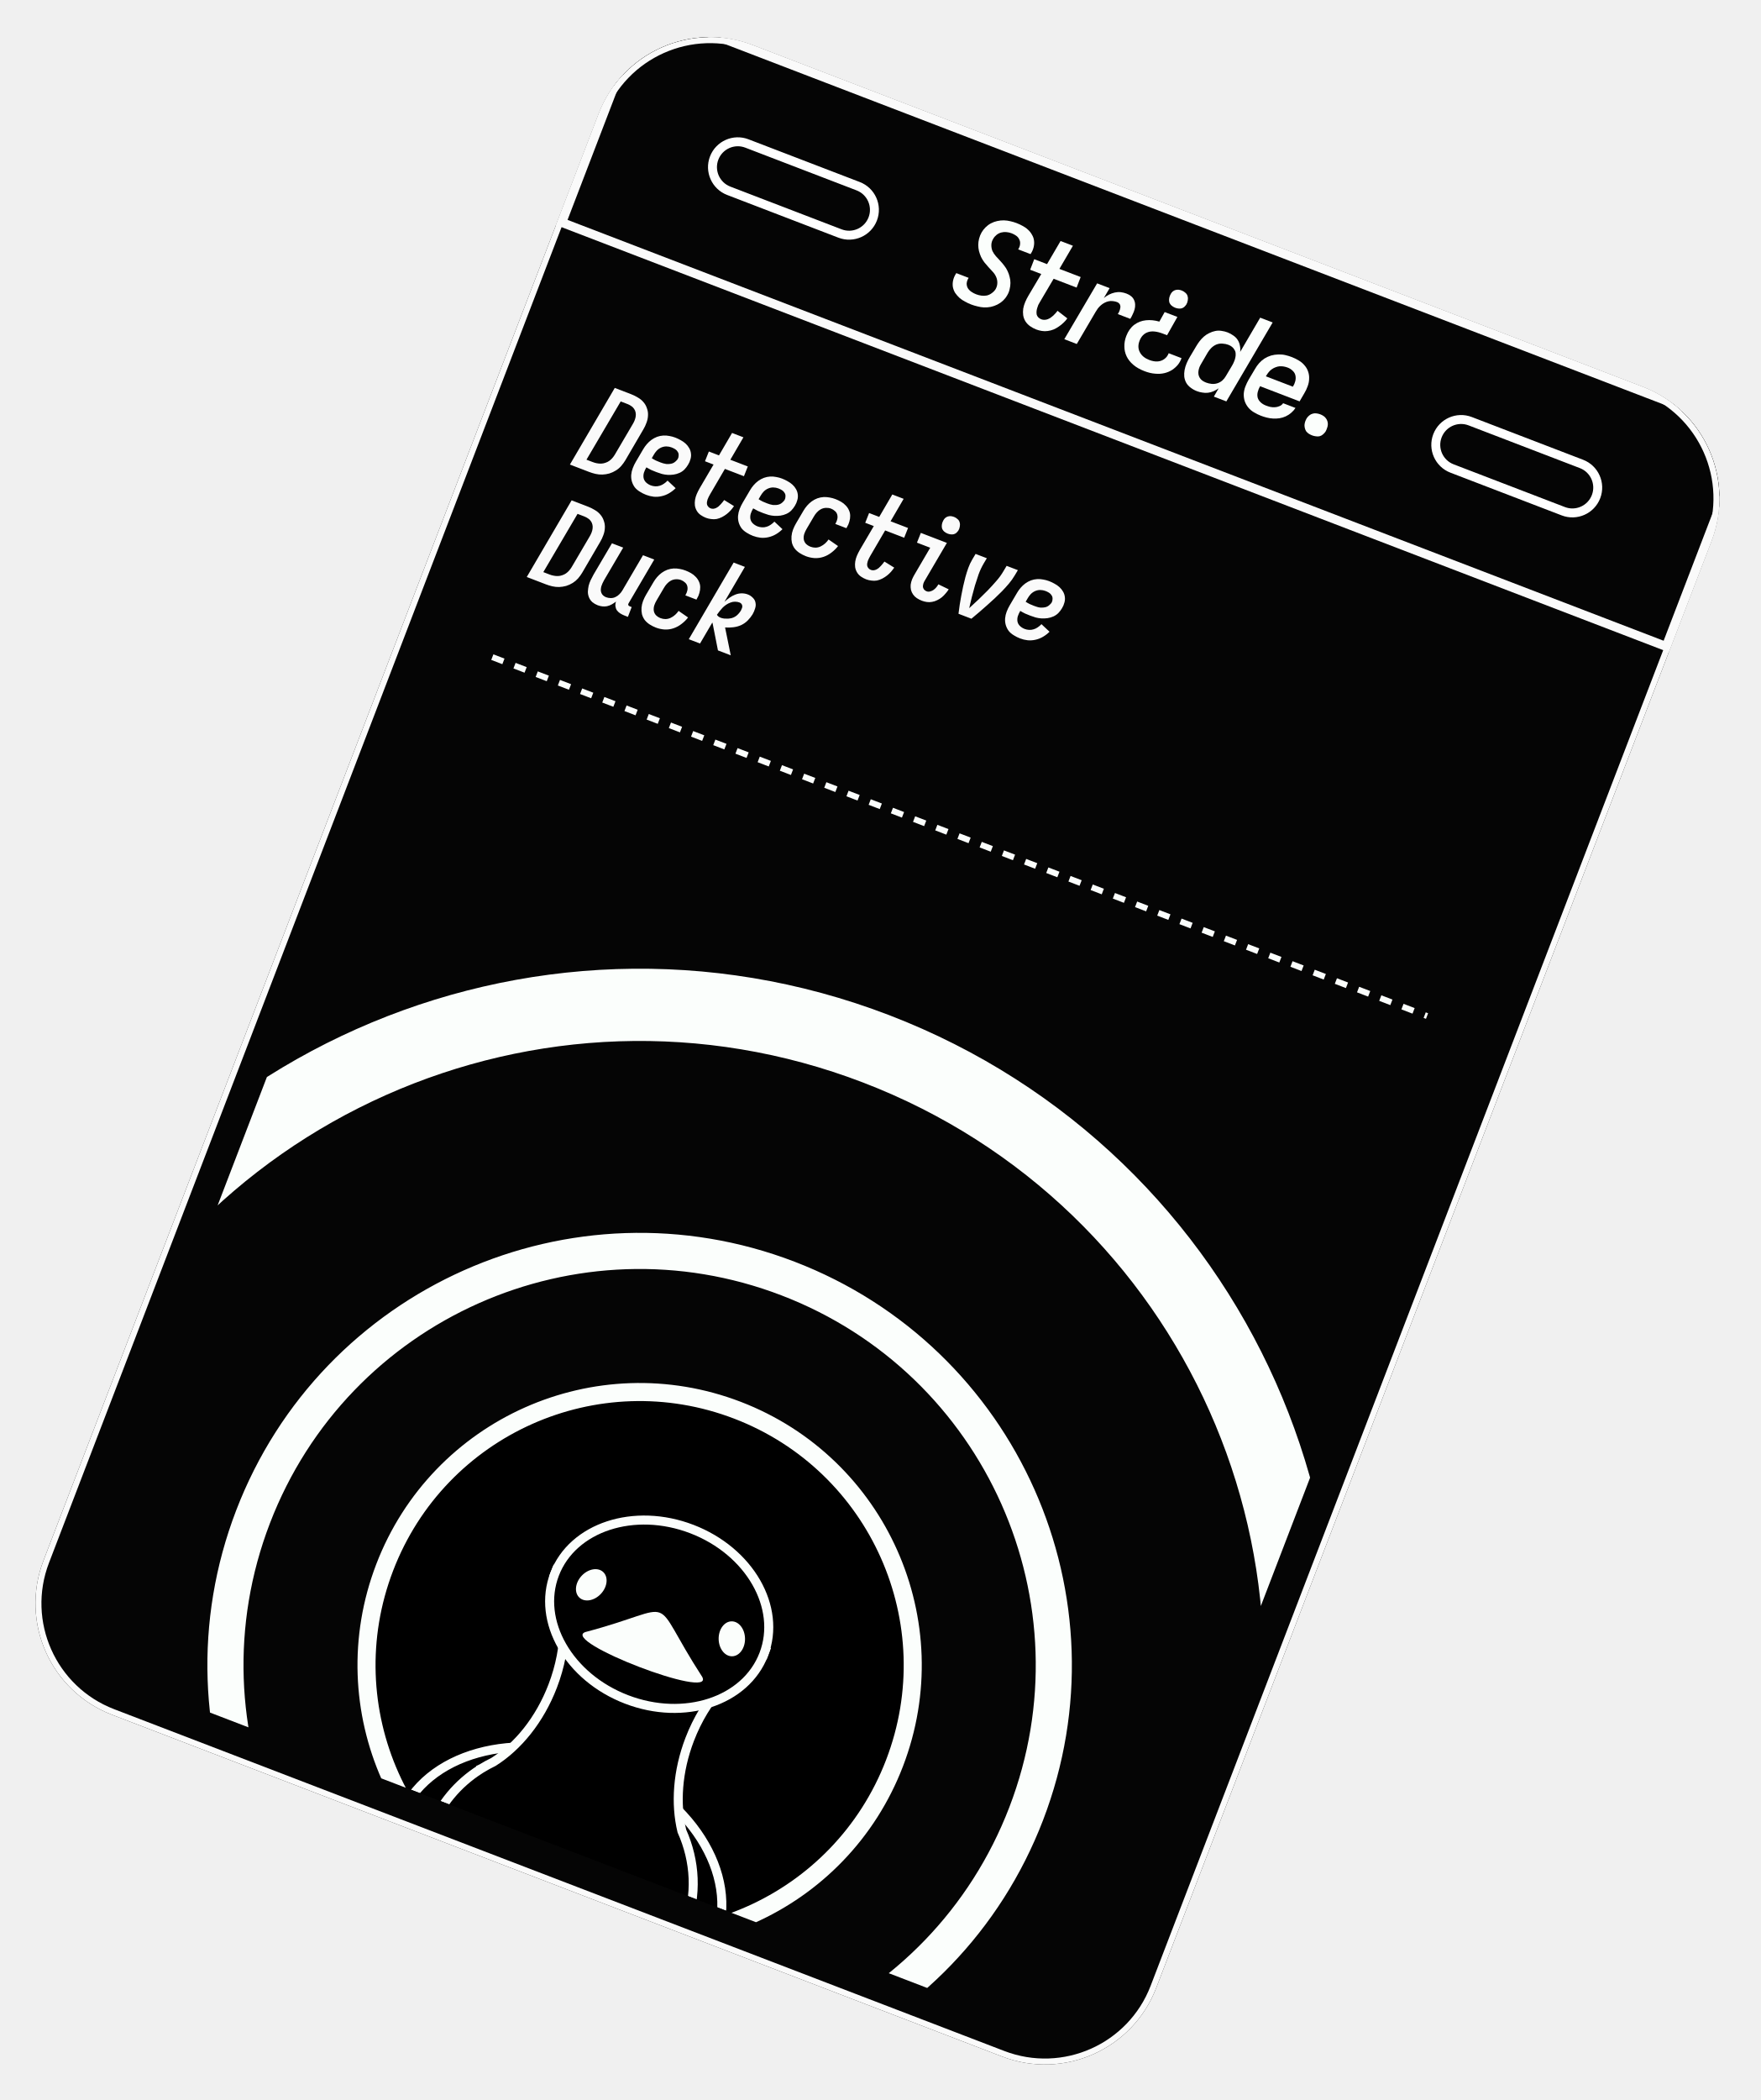
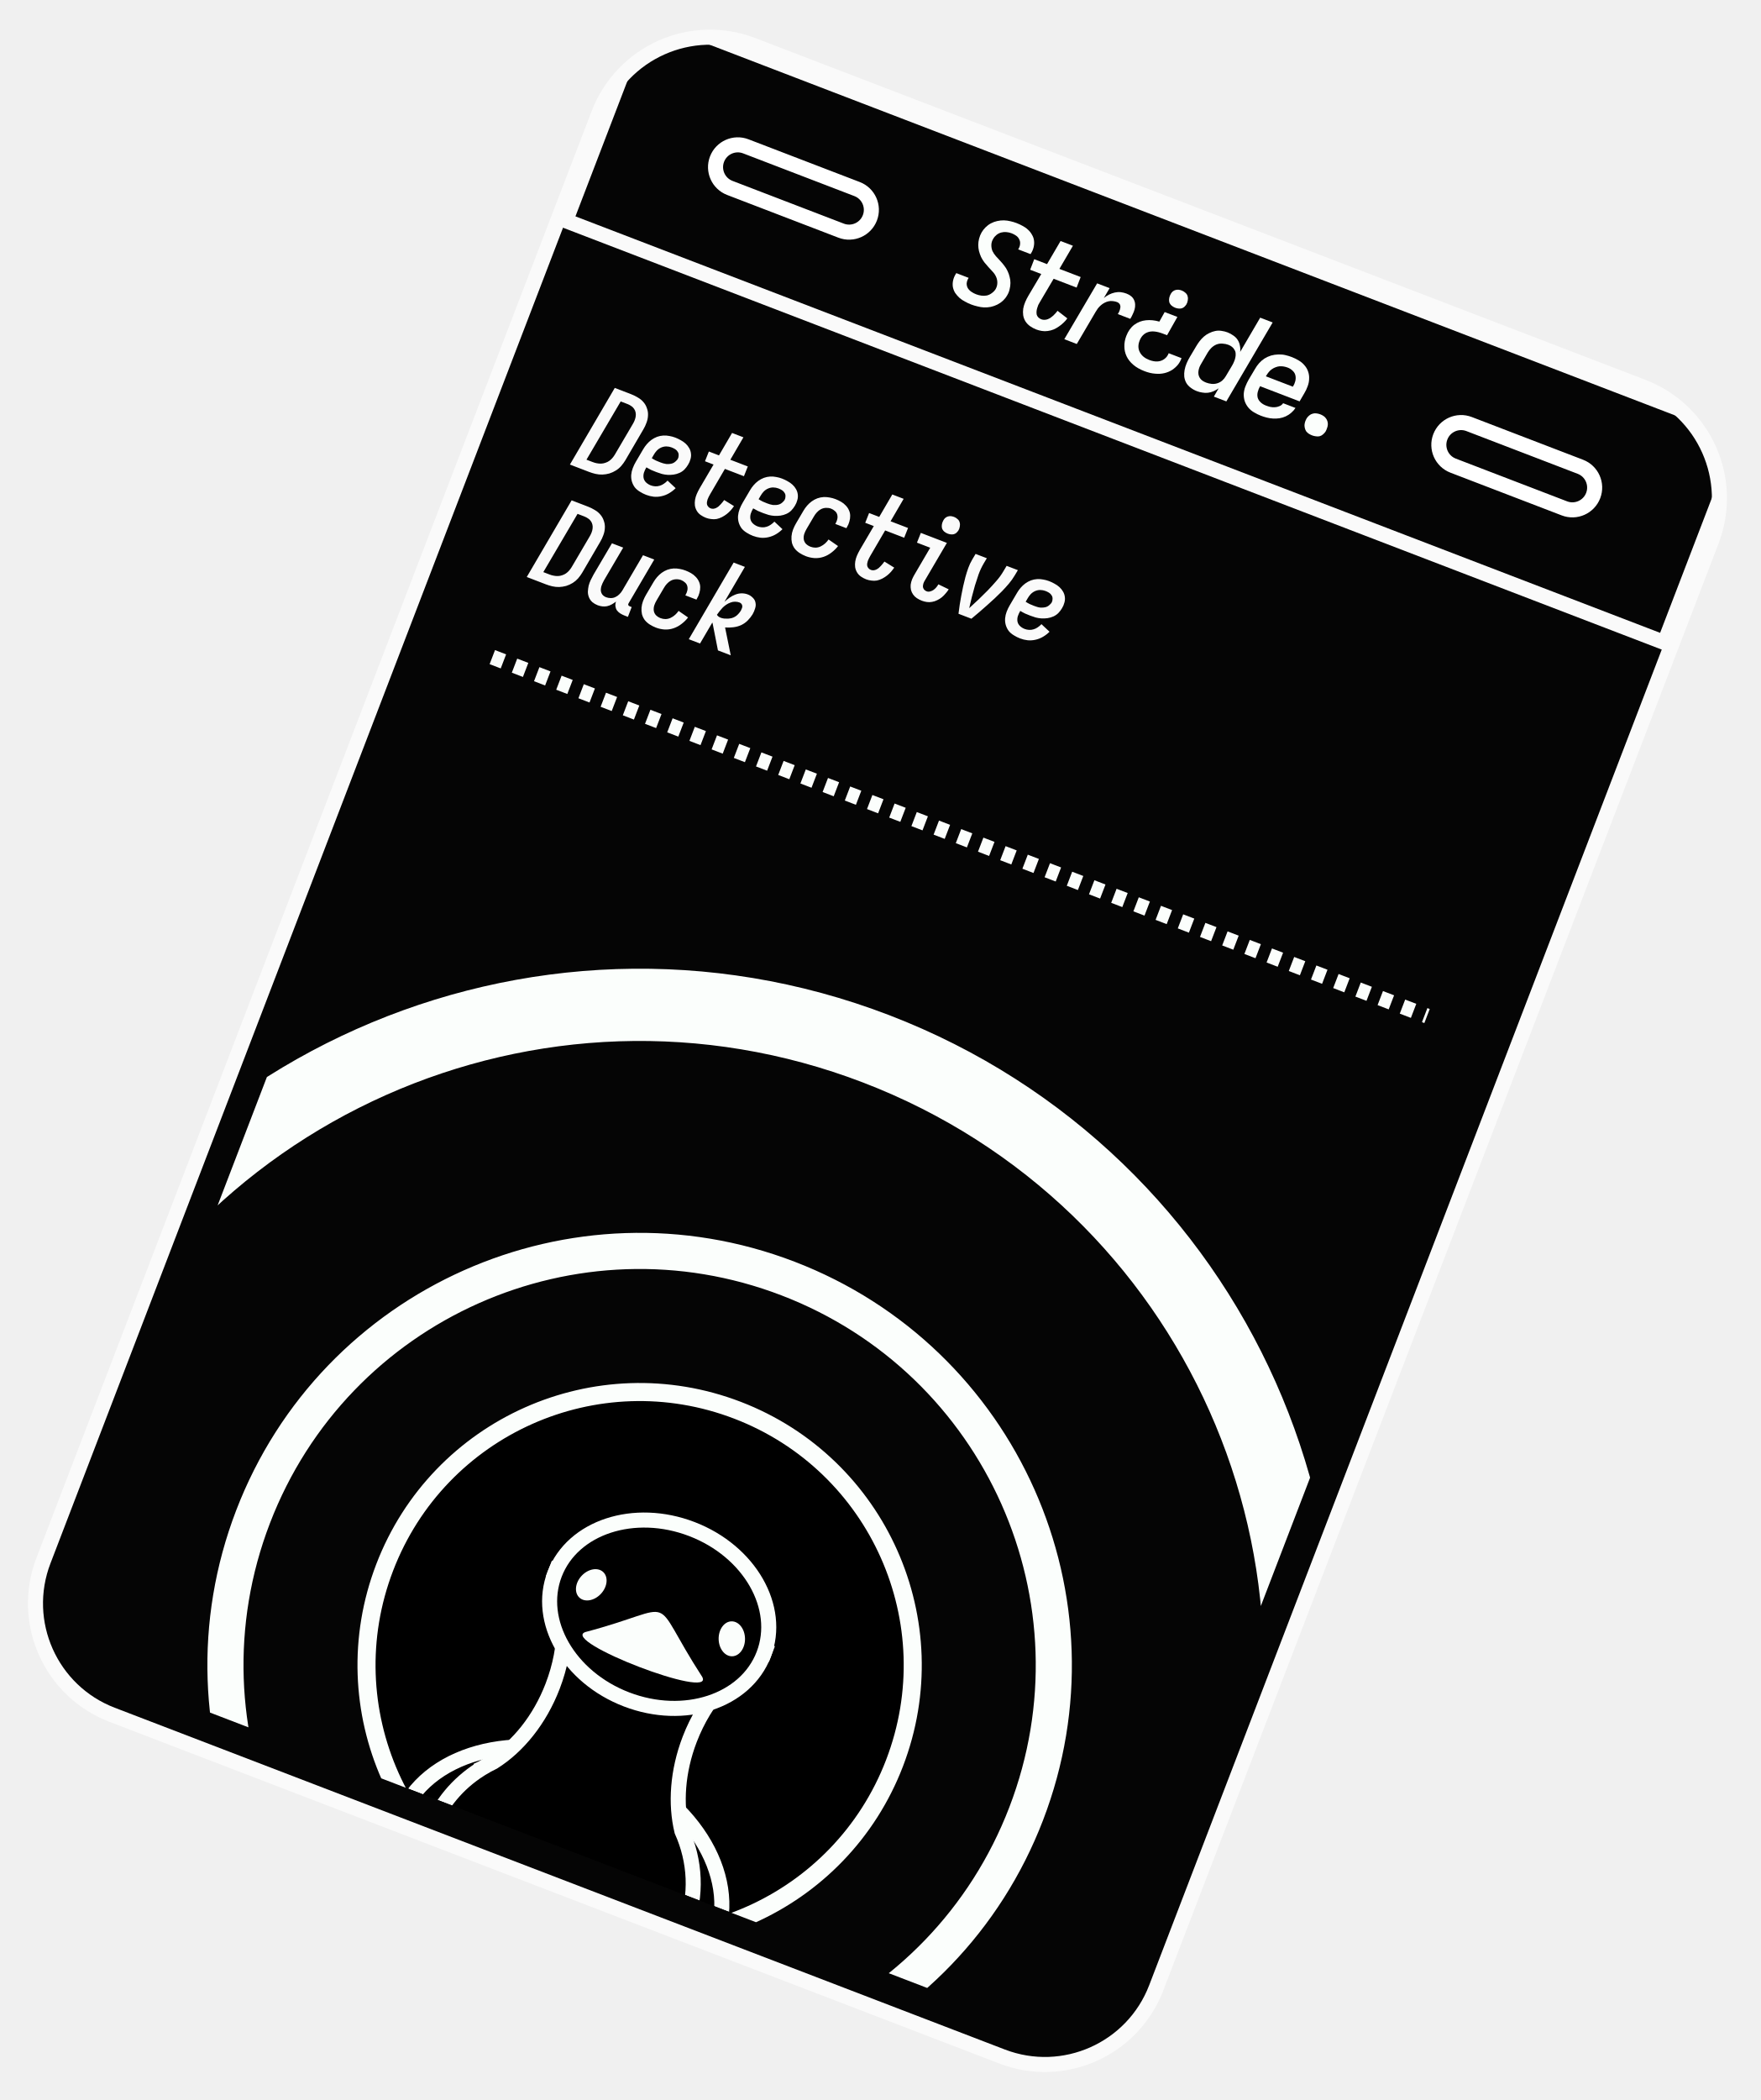
<svg xmlns="http://www.w3.org/2000/svg" width="234" height="279" viewBox="0 0 234 279" fill="none">
-   <g clip-path="url(#clip0_5342_8571)">
+   <g clip-path="url(#clip0_5716_5440)">
    <rect x="85.242" y="0.32" width="158.4" height="237.6" rx="15.84" transform="rotate(21 85.2422 0.320312)" fill="#050505" />
-     <g clip-path="url(#clip1_5342_8571)">
+     <g clip-path="url(#clip1_5716_5440)">
      <path d="M166.891 252.67C149.531 297.896 98.795 320.485 53.569 303.125C8.344 285.764 -14.245 235.028 3.115 189.803C20.475 144.577 71.211 121.988 116.437 139.348C161.662 156.709 184.252 207.445 166.891 252.67Z" stroke="#FBFEFC" stroke-width="9.6" />
      <path d="M65.283 272.61C93.655 283.501 125.485 269.33 136.376 240.957C147.268 212.584 133.096 180.754 104.723 169.863C76.351 158.972 44.521 173.143 33.63 201.516C22.738 229.889 36.91 261.719 65.283 272.61Z" stroke="#FBFEFC" stroke-width="4.8" />
      <path d="M71.999 255.112C90.708 262.294 111.697 252.949 118.878 234.24C126.06 215.531 116.716 194.543 98.007 187.361C79.298 180.179 58.309 189.524 51.127 208.233C43.946 226.942 53.29 247.93 71.999 255.112Z" fill="black" stroke="#FBFEFC" stroke-width="2.4" />
-       <mask id="mask0_5342_8571" style="mask-type:alpha" maskUnits="userSpaceOnUse" x="49" y="186" width="72" height="71">
-         <path d="M117.758 233.81C110.814 251.9 90.519 260.936 72.429 253.992C54.339 247.048 45.303 226.753 52.247 208.663C59.191 190.573 79.486 181.537 97.576 188.481C115.666 195.425 124.702 215.72 117.758 233.81Z" fill="#D50000" />
+       <mask id="mask0_5716_5440" style="mask-type:alpha" maskUnits="userSpaceOnUse" x="49" y="186" width="72" height="71">
+         <path d="M117.757 233.81C110.813 251.9 90.519 260.936 72.428 253.992C54.338 247.048 45.303 226.753 52.247 208.663C59.191 190.573 79.485 181.537 97.576 188.481C115.666 195.425 124.701 215.72 117.757 233.81Z" fill="#D50000" />
      </mask>
-       <g mask="url(#mask0_5342_8571)">
+       <g mask="url(#mask0_5716_5440)">
        <path d="M45.652 267.913C45.602 268.09 45.602 268.09 45.602 268.09L45.602 268.09L45.603 268.091L45.609 268.092L45.628 268.098C45.646 268.103 45.671 268.11 45.704 268.119C45.771 268.137 45.868 268.162 45.992 268.194C46.239 268.257 46.594 268.343 47.025 268.434C47.885 268.617 49.048 268.823 50.258 268.915C51.464 269.006 52.73 268.985 53.789 268.704C54.848 268.423 55.731 267.873 56.11 266.886L60.514 255.413L64.812 257.063L63.573 260.292L63.483 260.526L63.733 260.542L64.384 260.582L67.62 264.685C65.559 263.936 64.269 263.697 63.457 263.691C62.563 263.684 62.209 263.96 62.075 264.193L62.068 264.205L62.063 264.219L60.117 269.288L60.117 269.288L60.114 269.296C59.901 269.943 59.654 270.931 59.748 271.871C59.795 272.343 59.929 272.81 60.202 273.217C60.477 273.626 60.886 273.963 61.467 274.181L61.468 274.182C61.608 274.235 61.679 274.394 61.625 274.534C61.571 274.675 61.413 274.746 61.273 274.692L45.391 268.595C45.251 268.542 45.18 268.383 45.234 268.243C45.288 268.102 45.446 268.031 45.586 268.085L45.594 268.088L45.602 268.09L45.652 267.913Z" fill="black" stroke="#FBFEFC" stroke-width="0.368" />
-         <path d="M68.177 265.072C79.754 269.516 91.806 266.172 95.096 257.603C98.385 249.034 91.666 238.485 80.088 234.04C68.511 229.596 56.458 232.94 53.169 241.509C49.88 250.078 56.599 260.627 68.177 265.072Z" fill="black" stroke="#FBFEFC" stroke-width="1.2" />
-         <path d="M90.616 243.262C89.749 239.668 90.022 235.344 91.656 231.086C93.707 225.742 97.418 221.75 101.416 220.001L101.687 219.295L73.916 208.635L73.647 209.336C75.413 213.303 75.481 218.712 73.445 224.016C71.721 228.506 68.826 232.037 65.571 234.089C65.025 234.351 64.496 234.642 63.983 234.958C63.912 234.99 63.843 235.028 63.773 235.059L63.757 235.1C60.855 236.954 58.523 239.668 57.22 243.061C53.833 251.886 58.66 261.947 67.999 265.532C77.339 269.117 87.658 264.87 91.045 256.046C92.681 251.783 92.397 247.231 90.616 243.262Z" fill="black" stroke="#FBFEFC" stroke-width="1.2" />
-         <path d="M83.259 225.778C90.933 228.724 99.098 226.046 101.497 219.796C103.896 213.547 99.62 206.093 91.946 203.147C84.272 200.201 76.107 202.88 73.708 209.129C71.309 215.379 75.585 222.833 83.259 225.778Z" fill="black" stroke="#FBFEFC" stroke-width="1.2" />
-         <path d="M93.328 222.799C85.932 211.398 90.779 213.407 77.782 216.831C74.424 218.054 95.003 225.954 93.326 222.798L93.328 222.799Z" fill="#FBFEFC" />
-         <path d="M79.859 211.749C80.733 210.81 80.867 209.514 80.159 208.853C79.451 208.193 78.169 208.418 77.295 209.357C76.422 210.296 76.287 211.592 76.995 212.252C77.703 212.913 78.985 212.687 79.859 211.749Z" fill="#FBFEFC" />
-         <path d="M97.294 220.05C98.262 220.033 99.03 218.98 99.009 217.698C98.987 216.416 98.186 215.39 97.218 215.407C96.249 215.424 95.482 216.477 95.503 217.76C95.525 219.042 96.326 220.067 97.294 220.05Z" fill="#FBFEFC" />
-         <path d="M99.371 200.522C99.182 200.095 98.682 199.903 98.256 200.093C97.003 200.237 97.098 200.602 97.682 199.081C98.453 197.073 97.451 194.822 95.448 194.053C93.445 193.284 91.194 194.289 90.424 196.295C89.853 197.782 90.016 197.358 89.342 196.713C89.18 196.274 88.695 196.052 88.259 196.213C87.822 196.373 87.596 196.86 87.756 197.298C87.807 197.438 89.035 200.712 92.177 202.041C92.25 202.071 92.32 202.101 92.394 202.129C94.339 202.876 96.54 202.711 98.945 201.637C99.371 201.447 99.564 200.947 99.374 200.52L99.371 200.522Z" fill="black" />
+         <path d="M68.177 265.072C79.754 269.516 91.806 266.172 95.096 257.603C98.385 249.034 91.666 238.485 80.088 234.04C68.511 229.596 56.458 232.94 53.169 241.509C49.88 250.078 56.599 260.627 68.177 265.072Z" fill="black" stroke="#FBFEFC" stroke-width="2" />
+         <path d="M90.616 243.262C89.748 239.668 90.021 235.344 91.656 231.086C93.707 225.742 97.417 221.75 101.416 220.001L101.687 219.295L73.915 208.635L73.646 209.336C75.412 213.303 75.481 218.712 73.445 224.016C71.721 228.506 68.825 232.037 65.57 234.089C65.024 234.351 64.495 234.642 63.982 234.958C63.911 234.99 63.843 235.028 63.772 235.059L63.757 235.1C60.854 236.954 58.522 239.668 57.22 243.061C53.832 251.886 58.659 261.947 67.999 265.532C77.338 269.117 87.657 264.87 91.045 256.046C92.681 251.783 92.396 247.231 90.616 243.262Z" fill="black" stroke="#FBFEFC" stroke-width="2" />
+         <path d="M83.258 225.778C90.932 228.724 99.097 226.046 101.496 219.796C103.895 213.547 99.619 206.093 91.945 203.147C84.272 200.201 76.106 202.88 73.707 209.129C71.308 215.379 75.584 222.833 83.258 225.778Z" fill="black" stroke="#FBFEFC" stroke-width="2" />
+         <path d="M93.328 222.799C85.932 211.398 90.779 213.407 77.781 216.831C74.424 218.054 95.003 225.954 93.326 222.798L93.328 222.799Z" fill="#FBFEFC" />
+         <path d="M79.859 211.749C80.732 210.81 80.867 209.514 80.159 208.853C79.451 208.193 78.169 208.418 77.295 209.357C76.421 210.296 76.287 211.592 76.995 212.252C77.703 212.913 78.985 212.687 79.859 211.749Z" fill="#FBFEFC" />
+         <path d="M97.293 220.05C98.261 220.033 99.029 218.98 99.008 217.698C98.986 216.416 98.184 215.39 97.216 215.407C96.249 215.424 95.481 216.477 95.502 217.76C95.524 219.042 96.326 220.067 97.293 220.05Z" fill="#FBFEFC" />
+         <path d="M99.371 200.522C99.181 200.095 98.681 199.903 98.255 200.093C97.002 200.237 97.098 200.602 97.682 199.081C98.453 197.073 97.451 194.822 95.448 194.053C93.445 193.284 91.193 194.289 90.423 196.295C89.852 197.782 90.015 197.358 89.341 196.713C89.18 196.274 88.694 196.052 88.259 196.213C87.821 196.373 87.596 196.86 87.755 197.298C87.806 197.438 89.035 200.712 92.177 202.041C92.249 202.071 92.32 202.101 92.394 202.129C94.339 202.876 96.539 202.711 98.945 201.637C99.371 201.447 99.563 200.947 99.374 200.52L99.371 200.522Z" fill="black" />
      </g>
    </g>
-     <path d="M65.426 87.304L189.644 134.987" stroke="#FBFEFC" stroke-width="0.792" stroke-dasharray="1.58 1.58" />
-     <rect x="85.584" y="1.088" width="157.212" height="30.492" transform="rotate(21 85.5839 1.08773)" fill="#050505" stroke="#FAFAFA" stroke-width="1.188" />
-     <rect x="96.114" y="17.855" width="22.572" height="6.732" rx="3.366" transform="rotate(21 96.1141 17.8553)" stroke="white" stroke-width="1.188" />
-     <rect x="192.236" y="54.753" width="22.572" height="6.732" rx="3.366" transform="rotate(21 192.236 54.7528)" stroke="white" stroke-width="1.188" />
+     <path d="M65.426 87.304L189.644 134.987" stroke="#FBFEFC" stroke-width="2" stroke-dasharray="1.58 1.58" />
+     <rect x="85.817" y="1.612" width="156.4" height="29.68" transform="rotate(21 85.8174 1.61226)" fill="#050505" stroke="#FAFAFA" stroke-width="2" />
+     <rect x="96.348" y="18.38" width="21.76" height="5.92" rx="2.96" transform="rotate(21 96.3477 18.3798)" stroke="white" stroke-width="2" />
+     <rect x="192.469" y="55.277" width="21.76" height="5.92" rx="2.96" transform="rotate(21 192.469 55.2773)" stroke="white" stroke-width="2" />
    <path d="M75.738 61.72L81.7 51.538L83.874 52.373C84.189 52.494 84.493 52.644 84.786 52.825C85.083 52.995 85.331 53.203 85.53 53.45C85.734 53.686 85.883 53.958 85.98 54.267C86.09 54.569 86.135 54.88 86.114 55.2C86.103 55.524 86.036 55.844 85.915 56.159C85.804 56.479 85.656 56.789 85.472 57.092L83.094 61.167C82.938 61.424 82.758 61.672 82.554 61.91C82.353 62.139 82.119 62.337 81.85 62.505C81.582 62.674 81.294 62.806 80.985 62.903C80.68 62.99 80.367 63.039 80.046 63.051C79.738 63.058 79.439 63.028 79.147 62.961C78.856 62.895 78.573 62.808 78.297 62.702L75.738 61.72ZM77.938 61.072L78.781 61.395C78.949 61.46 79.122 61.509 79.301 61.544C79.49 61.583 79.681 61.599 79.876 61.595C80.07 61.59 80.258 61.555 80.442 61.49C80.635 61.428 80.809 61.342 80.965 61.232C81.12 61.122 81.26 60.995 81.383 60.85C81.507 60.705 81.615 60.554 81.709 60.398L84.108 56.314C84.206 56.148 84.287 55.981 84.351 55.813C84.419 55.636 84.464 55.461 84.485 55.288C84.51 55.105 84.503 54.933 84.463 54.77C84.427 54.599 84.358 54.442 84.254 54.3C84.153 54.148 84.025 54.026 83.869 53.932C83.717 53.828 83.552 53.742 83.374 53.674L82.487 53.333L77.938 61.072ZM85.867 65.744C85.571 65.63 85.292 65.489 85.028 65.32C84.762 65.161 84.536 64.967 84.353 64.739C84.183 64.504 84.055 64.246 83.971 63.964C83.891 63.673 83.862 63.38 83.885 63.083C83.912 62.777 83.981 62.481 84.091 62.195C84.204 61.899 84.342 61.613 84.505 61.336L85.482 59.675C85.616 59.444 85.775 59.222 85.958 59.009C86.141 58.797 86.344 58.609 86.565 58.445C86.8 58.275 87.05 58.139 87.315 58.037C87.591 57.939 87.867 57.881 88.145 57.864C88.433 57.85 88.708 57.87 88.97 57.926C89.235 57.971 89.491 58.041 89.738 58.136C89.994 58.234 90.238 58.35 90.469 58.484C90.704 58.608 90.918 58.758 91.111 58.934C91.304 59.11 91.46 59.306 91.581 59.522C91.712 59.742 91.791 59.976 91.82 60.224C91.859 60.477 91.839 60.735 91.76 60.999C91.695 61.257 91.589 61.504 91.441 61.742C91.311 61.963 91.151 62.173 90.962 62.372C90.776 62.561 90.554 62.713 90.295 62.829C90.049 62.938 89.788 63.013 89.512 63.054C89.25 63.089 88.986 63.101 88.719 63.089C88.465 63.071 88.21 63.029 87.952 62.964C87.708 62.893 87.467 62.812 87.231 62.721C87.004 62.634 86.774 62.541 86.541 62.44C86.322 62.333 86.107 62.217 85.895 62.09L85.89 62.105C85.759 62.326 85.654 62.557 85.573 62.798C85.505 63.032 85.49 63.264 85.527 63.492C85.573 63.725 85.683 63.926 85.856 64.094C86.038 64.266 86.248 64.397 86.485 64.488C86.662 64.556 86.856 64.597 87.066 64.609C87.276 64.622 87.478 64.598 87.671 64.536C87.874 64.478 88.062 64.387 88.235 64.261C88.418 64.138 88.577 64.002 88.715 63.851L89.788 64.857C89.546 65.103 89.264 65.323 88.941 65.516C88.618 65.709 88.278 65.844 87.92 65.921C87.572 66.003 87.218 66.025 86.859 65.989C86.513 65.947 86.182 65.865 85.867 65.744ZM87.745 61.426C87.873 61.475 88.003 61.519 88.135 61.559C88.267 61.598 88.403 61.627 88.543 61.647C88.686 61.657 88.828 61.655 88.969 61.641C89.12 61.631 89.262 61.601 89.394 61.55C89.54 61.493 89.668 61.412 89.776 61.306C89.894 61.205 89.993 61.095 90.072 60.978C90.152 60.828 90.191 60.668 90.189 60.497C90.2 60.321 90.158 60.163 90.064 60.026C89.984 59.882 89.87 59.764 89.724 59.674C89.578 59.584 89.421 59.507 89.253 59.443C89.036 59.359 88.804 59.316 88.557 59.311C88.32 59.311 88.085 59.362 87.853 59.465C87.635 59.562 87.44 59.702 87.268 59.885C87.109 60.062 86.976 60.248 86.867 60.444L86.617 60.874C86.789 60.985 86.97 61.089 87.159 61.184C87.353 61.27 87.548 61.35 87.745 61.426ZM93.823 68.798C93.576 68.703 93.341 68.579 93.118 68.425C92.904 68.275 92.731 68.091 92.601 67.871C92.47 67.651 92.386 67.415 92.347 67.162C92.318 66.914 92.324 66.662 92.366 66.406C92.411 66.141 92.486 65.887 92.59 65.644C92.698 65.392 92.822 65.145 92.959 64.903L94.827 61.718L93.688 61.281L94.203 59.985L95.548 60.502L97.286 57.521L98.795 58.1L97.057 61.081L99.378 61.972L98.864 63.268L96.335 62.297L94.353 65.693C94.292 65.794 94.233 65.902 94.178 66.016C94.123 66.131 94.073 66.247 94.027 66.365C93.995 66.478 93.969 66.592 93.947 66.708C93.934 66.828 93.941 66.943 93.966 67.055C94.005 67.16 94.064 67.256 94.144 67.343C94.223 67.43 94.322 67.497 94.441 67.542C94.549 67.584 94.667 67.601 94.794 67.593C94.935 67.579 95.062 67.543 95.175 67.485C95.288 67.426 95.393 67.359 95.49 67.283C95.591 67.198 95.682 67.108 95.763 67.015C95.854 66.925 95.935 66.832 96.006 66.735C96.091 66.632 96.169 66.531 96.24 66.434L97.543 67.24C97.414 67.428 97.269 67.615 97.107 67.802C96.948 67.979 96.772 68.143 96.578 68.295C96.384 68.447 96.174 68.581 95.948 68.698C95.722 68.815 95.486 68.899 95.24 68.952C94.997 68.994 94.753 68.997 94.508 68.959C94.268 68.935 94.04 68.881 93.823 68.798ZM100.063 71.194C99.768 71.08 99.488 70.939 99.225 70.77C98.958 70.611 98.733 70.417 98.549 70.188C98.379 69.953 98.252 69.695 98.168 69.414C98.087 69.123 98.058 68.829 98.082 68.532C98.109 68.226 98.177 67.93 98.287 67.644C98.4 67.349 98.539 67.062 98.701 66.785L99.678 65.124C99.812 64.893 99.971 64.671 100.154 64.459C100.338 64.246 100.54 64.058 100.761 63.894C100.996 63.724 101.246 63.588 101.512 63.487C101.787 63.389 102.064 63.331 102.342 63.313C102.63 63.299 102.905 63.32 103.166 63.375C103.432 63.42 103.688 63.49 103.934 63.585C104.19 63.684 104.434 63.8 104.666 63.934C104.901 64.058 105.115 64.208 105.307 64.384C105.5 64.559 105.657 64.755 105.777 64.971C105.908 65.191 105.988 65.425 106.017 65.674C106.055 65.926 106.036 66.185 105.957 66.448C105.892 66.706 105.785 66.954 105.638 67.191C105.508 67.413 105.348 67.623 105.158 67.822C104.973 68.011 104.75 68.163 104.491 68.278C104.245 68.388 103.985 68.463 103.709 68.504C103.446 68.539 103.182 68.55 102.915 68.538C102.662 68.52 102.406 68.479 102.148 68.414C101.904 68.343 101.664 68.262 101.427 68.171C101.2 68.084 100.971 67.99 100.738 67.889C100.519 67.783 100.303 67.666 100.092 67.54L100.086 67.554C99.956 67.776 99.85 68.007 99.769 68.247C99.702 68.481 99.686 68.713 99.723 68.942C99.769 69.175 99.879 69.375 100.052 69.543C100.235 69.715 100.445 69.847 100.681 69.938C100.859 70.006 101.052 70.046 101.262 70.059C101.472 70.072 101.674 70.047 101.867 69.986C102.071 69.928 102.258 69.836 102.431 69.71C102.614 69.588 102.774 69.451 102.911 69.3L103.984 70.306C103.742 70.553 103.46 70.772 103.137 70.965C102.814 71.158 102.474 71.293 102.116 71.371C101.768 71.452 101.415 71.475 101.055 71.439C100.709 71.396 100.379 71.315 100.063 71.194ZM101.942 66.875C102.07 66.924 102.2 66.969 102.332 67.008C102.464 67.047 102.599 67.077 102.739 67.097C102.882 67.106 103.024 67.104 103.165 67.091C103.316 67.081 103.458 67.05 103.591 66.999C103.737 66.942 103.864 66.861 103.973 66.756C104.091 66.654 104.189 66.545 104.268 66.428C104.348 66.278 104.387 66.117 104.385 65.947C104.396 65.77 104.355 65.613 104.261 65.475C104.18 65.331 104.067 65.214 103.92 65.124C103.774 65.034 103.617 64.956 103.449 64.892C103.232 64.809 103 64.765 102.753 64.761C102.516 64.76 102.281 64.811 102.049 64.915C101.831 65.012 101.636 65.152 101.464 65.335C101.306 65.511 101.172 65.698 101.063 65.893L100.813 66.323C100.985 66.435 101.166 66.538 101.356 66.633C101.549 66.719 101.744 66.8 101.942 66.875ZM107.102 73.896C106.807 73.782 106.527 73.641 106.264 73.472C106.011 73.307 105.792 73.11 105.609 72.881C105.439 72.646 105.316 72.39 105.242 72.112C105.181 71.829 105.162 71.539 105.186 71.243C105.213 70.936 105.281 70.64 105.391 70.354C105.504 70.058 105.641 69.777 105.8 69.51L106.777 67.849C106.911 67.618 107.069 67.396 107.253 67.183C107.436 66.971 107.638 66.783 107.86 66.619C108.095 66.449 108.345 66.313 108.61 66.211C108.885 66.113 109.162 66.056 109.44 66.038C109.728 66.024 110.003 66.045 110.265 66.1C110.53 66.145 110.786 66.215 111.032 66.31C111.289 66.408 111.532 66.524 111.764 66.659C112.005 66.796 112.213 66.961 112.388 67.153C112.568 67.335 112.709 67.541 112.812 67.773C112.925 68.009 112.982 68.257 112.984 68.518C112.99 68.769 112.953 69.027 112.874 69.29C112.809 69.548 112.703 69.796 112.555 70.033L112.484 70.175L111.005 69.608L111.054 69.525C111.159 69.339 111.233 69.147 111.275 68.948C111.317 68.749 111.313 68.555 111.261 68.366C111.209 68.176 111.106 68.018 110.951 67.891C110.801 67.754 110.631 67.649 110.444 67.577C110.237 67.498 110.013 67.463 109.772 67.472C109.531 67.481 109.304 67.541 109.092 67.652C108.893 67.757 108.715 67.897 108.557 68.074C108.402 68.241 108.27 68.422 108.161 68.618L107.184 70.279C107.058 70.491 106.954 70.717 106.873 70.957C106.806 71.191 106.785 71.421 106.812 71.646C106.849 71.875 106.947 72.077 107.106 72.251C107.279 72.419 107.484 72.549 107.72 72.64C107.927 72.719 108.149 72.759 108.387 72.76C108.628 72.751 108.853 72.695 109.061 72.594C109.283 72.487 109.481 72.354 109.656 72.195C109.83 72.035 109.981 71.862 110.11 71.674L111.37 72.547C111.139 72.855 110.855 73.136 110.52 73.392C110.194 73.651 109.836 73.847 109.445 73.981C109.055 74.113 108.655 74.169 108.244 74.147C107.838 74.116 107.457 74.032 107.102 73.896ZM115.117 76.972C114.871 76.878 114.636 76.754 114.412 76.6C114.198 76.45 114.026 76.265 113.895 76.045C113.765 75.825 113.68 75.589 113.641 75.337C113.612 75.088 113.619 74.836 113.66 74.58C113.706 74.315 113.78 74.061 113.885 73.818C113.993 73.566 114.116 73.319 114.254 73.078L116.122 69.892L114.983 69.455L115.497 68.159L116.843 68.676L118.581 65.695L120.089 66.274L118.351 69.255L120.673 70.146L120.159 71.442L117.63 70.471L115.648 73.867C115.586 73.968 115.528 74.076 115.473 74.19C115.417 74.305 115.367 74.421 115.322 74.54C115.29 74.652 115.263 74.766 115.241 74.882C115.229 75.002 115.236 75.117 115.261 75.229C115.299 75.334 115.359 75.43 115.438 75.517C115.518 75.605 115.617 75.671 115.735 75.716C115.844 75.758 115.962 75.775 116.089 75.767C116.23 75.754 116.357 75.717 116.47 75.659C116.583 75.6 116.688 75.533 116.785 75.457C116.886 75.372 116.977 75.282 117.058 75.189C117.148 75.099 117.23 75.006 117.301 74.909C117.386 74.806 117.464 74.706 117.535 74.609L118.838 75.414C118.709 75.602 118.563 75.79 118.401 75.976C118.243 76.153 118.067 76.317 117.873 76.469C117.679 76.621 117.469 76.755 117.243 76.872C117.017 76.989 116.781 77.073 116.535 77.126C116.292 77.169 116.048 77.171 115.802 77.133C115.563 77.109 115.334 77.055 115.117 76.972ZM122.511 79.811C122.275 79.72 122.053 79.606 121.845 79.47C121.647 79.337 121.482 79.178 121.35 78.991C121.218 78.805 121.122 78.598 121.062 78.372C121.015 78.139 121.002 77.908 121.023 77.678C121.056 77.442 121.119 77.206 121.21 76.969C121.31 76.737 121.424 76.514 121.55 76.303L123.619 72.77L121.859 72.095L122.374 70.799L125.834 72.127L122.935 77.072C122.849 77.208 122.779 77.346 122.726 77.484C122.683 77.625 122.656 77.768 122.647 77.911C122.651 78.049 122.696 78.179 122.785 78.303C122.876 78.418 122.996 78.504 123.144 78.56C123.282 78.613 123.432 78.62 123.594 78.581C123.77 78.535 123.927 78.465 124.065 78.371C124.207 78.267 124.331 78.15 124.437 78.022C124.543 77.893 124.632 77.763 124.705 77.632L126.079 78.296C125.96 78.488 125.822 78.672 125.663 78.849C125.515 79.029 125.348 79.197 125.164 79.353C124.984 79.498 124.783 79.625 124.561 79.732C124.348 79.843 124.121 79.919 123.878 79.962C123.646 80.008 123.411 80.015 123.176 79.981C122.94 79.947 122.718 79.89 122.511 79.811ZM125.934 70.893C125.767 70.829 125.611 70.735 125.466 70.612C125.325 70.478 125.229 70.329 125.18 70.163C125.144 69.991 125.144 69.815 125.178 69.636C125.217 69.447 125.285 69.27 125.383 69.104C125.452 68.983 125.537 68.88 125.637 68.794C125.752 68.702 125.871 68.641 125.997 68.61C126.135 68.573 126.269 68.562 126.399 68.578C126.539 68.597 126.672 68.632 126.801 68.681C126.968 68.745 127.123 68.844 127.264 68.977C127.409 69.101 127.499 69.249 127.535 69.421C127.584 69.587 127.589 69.764 127.551 69.953C127.526 70.136 127.465 70.31 127.367 70.476C127.288 70.593 127.197 70.699 127.092 70.795C126.991 70.881 126.871 70.942 126.733 70.979C126.598 71.007 126.461 71.011 126.321 70.991C126.191 70.975 126.063 70.943 125.934 70.893ZM127.378 81.543C127.423 81.13 127.478 80.722 127.543 80.317C127.618 79.916 127.688 79.513 127.753 79.108C127.831 78.697 127.913 78.293 127.997 77.895C128.086 77.488 128.184 77.085 128.292 76.685C128.404 76.275 128.531 75.872 128.672 75.474C128.814 75.076 128.997 74.688 129.221 74.31L129.649 73.592L131.143 74.165L130.715 74.883C130.446 75.346 130.223 75.826 130.043 76.322C129.878 76.813 129.717 77.305 129.561 77.8C129.415 78.298 129.279 78.8 129.153 79.306C129.03 79.802 128.913 80.299 128.8 80.799C129.218 80.417 129.631 80.033 130.04 79.646C130.452 79.25 130.852 78.856 131.241 78.462C131.634 78.058 132.013 77.644 132.38 77.219C132.756 76.798 133.079 76.356 133.347 75.894L133.775 75.176L135.269 75.749L134.84 76.467C134.616 76.845 134.359 77.204 134.07 77.546C133.781 77.887 133.476 78.223 133.157 78.553C132.842 78.873 132.517 79.189 132.182 79.502C131.851 79.804 131.513 80.11 131.169 80.419C130.837 80.722 130.496 81.021 130.146 81.316C129.805 81.615 129.454 81.91 129.093 82.201L127.378 81.543ZM135.554 84.817C135.259 84.704 134.979 84.562 134.716 84.394C134.449 84.235 134.224 84.041 134.04 83.812C133.87 83.577 133.743 83.319 133.659 83.038C133.578 82.746 133.549 82.453 133.573 82.156C133.6 81.85 133.668 81.554 133.778 81.268C133.891 80.972 134.03 80.686 134.192 80.409L135.169 78.748C135.303 78.517 135.462 78.295 135.645 78.082C135.829 77.87 136.031 77.682 136.252 77.518C136.487 77.348 136.737 77.212 137.003 77.11C137.278 77.012 137.555 76.954 137.833 76.937C138.121 76.923 138.396 76.944 138.657 76.999C138.923 77.044 139.179 77.114 139.425 77.209C139.681 77.307 139.925 77.423 140.157 77.558C140.392 77.682 140.606 77.832 140.798 78.007C140.991 78.183 141.148 78.379 141.268 78.595C141.399 78.815 141.479 79.049 141.508 79.298C141.546 79.55 141.527 79.808 141.448 80.072C141.383 80.33 141.276 80.578 141.129 80.815C140.999 81.037 140.839 81.247 140.649 81.445C140.464 81.634 140.241 81.786 139.982 81.902C139.736 82.011 139.476 82.086 139.2 82.127C138.937 82.163 138.673 82.174 138.406 82.162C138.153 82.144 137.897 82.103 137.639 82.038C137.395 81.966 137.155 81.885 136.918 81.795C136.691 81.708 136.462 81.614 136.229 81.513C136.01 81.406 135.794 81.29 135.583 81.163L135.577 81.178C135.447 81.4 135.341 81.63 135.26 81.871C135.193 82.105 135.177 82.337 135.214 82.566C135.26 82.798 135.37 82.999 135.543 83.167C135.726 83.339 135.936 83.471 136.172 83.561C136.35 83.629 136.543 83.67 136.753 83.683C136.963 83.695 137.165 83.671 137.358 83.609C137.562 83.552 137.749 83.46 137.922 83.334C138.105 83.212 138.265 83.075 138.402 82.924L139.475 83.93C139.233 84.177 138.951 84.396 138.628 84.589C138.305 84.782 137.965 84.917 137.607 84.994C137.259 85.076 136.906 85.098 136.546 85.062C136.2 85.02 135.87 84.938 135.554 84.817ZM137.433 80.499C137.561 80.548 137.691 80.593 137.823 80.632C137.955 80.671 138.09 80.701 138.23 80.72C138.373 80.73 138.515 80.728 138.656 80.714C138.807 80.704 138.949 80.674 139.082 80.623C139.228 80.566 139.355 80.485 139.464 80.379C139.582 80.278 139.68 80.168 139.759 80.052C139.839 79.901 139.878 79.741 139.876 79.571C139.887 79.394 139.846 79.237 139.752 79.099C139.671 78.955 139.558 78.838 139.411 78.748C139.265 78.657 139.108 78.58 138.94 78.516C138.723 78.433 138.491 78.389 138.244 78.384C138.007 78.384 137.772 78.435 137.54 78.538C137.322 78.635 137.127 78.775 136.955 78.958C136.797 79.135 136.663 79.321 136.554 79.517L136.304 79.947C136.476 80.058 136.657 80.162 136.847 80.257C137.04 80.343 137.235 80.423 137.433 80.499ZM70.004 76.658L75.966 66.475L78.14 67.31C78.455 67.431 78.759 67.582 79.052 67.762C79.349 67.932 79.597 68.141 79.796 68.387C80 68.623 80.15 68.896 80.246 69.204C80.356 69.507 80.401 69.818 80.38 70.138C80.369 70.462 80.302 70.781 80.181 71.097C80.07 71.416 79.922 71.727 79.739 72.029L77.36 76.105C77.204 76.362 77.025 76.609 76.82 76.848C76.619 77.076 76.385 77.274 76.117 77.443C75.848 77.611 75.56 77.744 75.251 77.84C74.947 77.927 74.633 77.976 74.312 77.989C74.004 77.995 73.705 77.965 73.413 77.898C73.122 77.832 72.839 77.746 72.563 77.64L70.004 76.658ZM72.204 76.009L73.047 76.333C73.215 76.397 73.388 76.447 73.567 76.481C73.756 76.52 73.948 76.537 74.142 76.532C74.336 76.527 74.525 76.492 74.708 76.427C74.901 76.365 75.076 76.28 75.231 76.17C75.386 76.06 75.526 75.932 75.649 75.787C75.773 75.642 75.881 75.492 75.975 75.336L78.374 71.251C78.472 71.085 78.553 70.918 78.617 70.751C78.686 70.573 78.73 70.398 78.751 70.225C78.776 70.043 78.769 69.87 78.729 69.708C78.694 69.536 78.624 69.379 78.52 69.237C78.42 69.086 78.291 68.963 78.135 68.869C77.983 68.765 77.818 68.679 77.64 68.611L76.753 68.27L72.204 76.009ZM79.423 80.409C79.167 80.311 78.936 80.176 78.729 80.007C78.527 79.827 78.376 79.617 78.276 79.375C78.177 79.133 78.126 78.882 78.124 78.621C78.136 78.354 78.17 78.09 78.225 77.828C78.29 77.57 78.382 77.317 78.5 77.068C78.622 76.81 78.752 76.56 78.889 76.319L81.326 72.181L82.82 72.754L80.274 77.088C80.201 77.218 80.132 77.355 80.065 77.499C80.002 77.634 79.949 77.772 79.906 77.913C79.873 78.059 79.851 78.204 79.841 78.347C79.842 78.494 79.867 78.634 79.918 78.766C79.969 78.899 80.049 79.015 80.158 79.113C80.267 79.212 80.396 79.289 80.544 79.346C80.731 79.418 80.932 79.455 81.146 79.458C81.369 79.465 81.578 79.421 81.773 79.326C81.978 79.235 82.156 79.111 82.306 78.954C82.467 78.8 82.598 78.636 82.7 78.46L85.452 73.764L86.946 74.338L83.558 80.113C83.529 80.158 83.505 80.206 83.487 80.255C83.481 80.298 83.483 80.338 83.491 80.376C83.509 80.416 83.534 80.454 83.566 80.489C83.612 80.518 83.659 80.542 83.709 80.561L83.945 80.651L83.446 81.953L82.987 81.777C82.79 81.701 82.6 81.606 82.418 81.491C82.246 81.379 82.1 81.244 81.98 81.085C81.874 80.92 81.809 80.736 81.784 80.535C81.764 80.323 81.791 80.119 81.867 79.922C81.69 80.058 81.501 80.183 81.299 80.297C81.11 80.406 80.904 80.485 80.681 80.535C80.472 80.579 80.259 80.588 80.043 80.562C79.827 80.536 79.62 80.484 79.423 80.409ZM87.172 83.383C86.876 83.27 86.597 83.129 86.334 82.96C86.08 82.795 85.862 82.598 85.678 82.369C85.508 82.134 85.386 81.878 85.312 81.6C85.251 81.317 85.232 81.027 85.255 80.73C85.282 80.424 85.351 80.128 85.46 79.842C85.574 79.546 85.71 79.265 85.869 78.998L86.846 77.337C86.98 77.106 87.139 76.884 87.322 76.671C87.506 76.459 87.708 76.271 87.929 76.107C88.164 75.937 88.414 75.801 88.68 75.699C88.955 75.601 89.231 75.543 89.51 75.526C89.798 75.512 90.073 75.533 90.334 75.588C90.6 75.633 90.856 75.703 91.102 75.798C91.358 75.896 91.602 76.012 91.834 76.146C92.075 76.284 92.283 76.449 92.458 76.641C92.637 76.822 92.778 77.029 92.882 77.261C92.995 77.497 93.052 77.745 93.054 78.006C93.059 78.257 93.023 78.514 92.944 78.778C92.879 79.036 92.773 79.284 92.625 79.521L92.553 79.663L91.075 79.096L91.124 79.013C91.229 78.827 91.302 78.635 91.345 78.436C91.387 78.237 91.382 78.043 91.331 77.854C91.279 77.664 91.176 77.506 91.021 77.379C90.87 77.241 90.701 77.137 90.514 77.065C90.307 76.985 90.083 76.95 89.842 76.96C89.6 76.969 89.374 77.029 89.162 77.14C88.963 77.245 88.785 77.385 88.626 77.562C88.472 77.729 88.34 77.91 88.231 78.106L87.254 79.767C87.127 79.978 87.024 80.204 86.943 80.445C86.875 80.679 86.855 80.909 86.882 81.134C86.918 81.363 87.016 81.565 87.176 81.739C87.349 81.907 87.553 82.037 87.79 82.127C87.997 82.207 88.219 82.247 88.457 82.248C88.698 82.238 88.922 82.183 89.131 82.082C89.353 81.975 89.551 81.842 89.725 81.683C89.9 81.523 90.051 81.35 90.18 81.162L91.439 82.035C91.208 82.342 90.925 82.624 90.589 82.88C90.263 83.139 89.905 83.335 89.515 83.468C89.124 83.601 88.724 83.657 88.314 83.635C87.908 83.603 87.527 83.52 87.172 83.383ZM91.536 84.923L97.497 74.74L98.991 75.314L96.276 79.955C96.485 79.764 96.707 79.584 96.942 79.414C97.19 79.238 97.447 79.099 97.713 78.997C97.992 78.889 98.273 78.833 98.558 78.829C98.852 78.829 99.127 78.878 99.383 78.977C99.64 79.075 99.86 79.222 100.045 79.417C100.244 79.607 100.363 79.828 100.402 80.08C100.454 80.326 100.434 80.585 100.342 80.855C100.263 81.118 100.155 81.371 100.017 81.612C99.837 81.905 99.617 82.183 99.358 82.445C99.103 82.698 98.81 82.902 98.478 83.058C98.151 83.203 97.804 83.296 97.438 83.337C97.082 83.381 96.722 83.39 96.359 83.364L97.111 87.063L95.41 86.41L94.691 82.757C94.681 82.754 94.671 82.75 94.662 82.746C94.665 82.736 94.662 82.73 94.653 82.726L93.029 85.496L91.536 84.923ZM95.755 82.063C95.903 82.12 96.063 82.159 96.236 82.18C96.413 82.191 96.587 82.196 96.757 82.193C96.932 82.181 97.107 82.152 97.282 82.106C97.462 82.051 97.621 81.976 97.759 81.882C97.91 81.782 98.039 81.667 98.145 81.538C98.261 81.413 98.364 81.277 98.454 81.131C98.502 81.036 98.547 80.935 98.588 80.826C98.64 80.722 98.658 80.615 98.643 80.508C98.637 80.404 98.6 80.31 98.53 80.227C98.47 80.147 98.386 80.087 98.277 80.045C98.1 79.977 97.904 79.942 97.691 79.939C97.477 79.936 97.269 79.975 97.069 80.056C96.871 80.127 96.682 80.224 96.499 80.347C96.33 80.463 96.172 80.594 96.025 80.741C95.892 80.882 95.759 81.035 95.628 81.2C95.501 81.355 95.384 81.513 95.276 81.676C95.323 81.761 95.389 81.838 95.477 81.905C95.564 81.973 95.657 82.025 95.755 82.063Z" fill="#FAFAFA" />
    <path d="M129.063 40.453C128.776 40.343 128.502 40.215 128.242 40.068C127.977 39.932 127.734 39.769 127.514 39.579C127.297 39.379 127.105 39.16 126.939 38.921C126.786 38.676 126.683 38.409 126.629 38.12C126.586 37.836 126.597 37.548 126.661 37.258C126.725 36.968 126.838 36.691 126.998 36.426L127.087 36.285L128.73 36.916L128.685 36.986C128.558 37.194 128.485 37.416 128.464 37.653C128.458 37.884 128.511 38.097 128.624 38.292C128.741 38.477 128.897 38.636 129.093 38.769C129.288 38.902 129.499 39.012 129.724 39.099C129.949 39.185 130.179 39.244 130.413 39.276C130.658 39.311 130.901 39.305 131.142 39.258C131.387 39.201 131.61 39.094 131.811 38.938C132.022 38.786 132.189 38.611 132.312 38.413C132.458 38.155 132.534 37.881 132.539 37.591C132.544 37.302 132.49 37.03 132.376 36.777C132.262 36.523 132.109 36.295 131.916 36.093C131.728 35.881 131.537 35.674 131.345 35.472C131.163 35.273 130.984 35.065 130.81 34.847C130.639 34.618 130.495 34.382 130.377 34.139C130.263 33.885 130.17 33.622 130.099 33.35C130.037 33.081 130.005 32.813 130.003 32.544C130.005 32.264 130.043 31.982 130.117 31.696C130.192 31.41 130.302 31.137 130.448 30.879C130.587 30.64 130.761 30.416 130.971 30.205C131.181 29.994 131.419 29.817 131.686 29.675C131.952 29.532 132.232 29.43 132.525 29.368C132.834 29.299 133.133 29.269 133.424 29.276C133.725 29.286 134.009 29.325 134.277 29.393C134.559 29.455 134.833 29.536 135.099 29.639C135.385 29.748 135.659 29.877 135.92 30.024C136.184 30.16 136.415 30.324 136.611 30.516C136.822 30.702 136.996 30.921 137.134 31.172C137.287 31.417 137.38 31.68 137.413 31.961C137.45 32.231 137.436 32.512 137.372 32.802C137.307 33.092 137.197 33.364 137.04 33.619L136.951 33.759L135.309 33.129L135.353 33.059C135.48 32.851 135.55 32.639 135.562 32.422C135.589 32.199 135.551 31.992 135.449 31.801C135.36 31.604 135.223 31.441 135.038 31.311C134.853 31.182 134.653 31.076 134.438 30.994C134.223 30.911 133.996 30.859 133.758 30.837C133.534 30.81 133.304 30.826 133.069 30.888C132.834 30.949 132.623 31.055 132.437 31.205C132.25 31.355 132.1 31.53 131.988 31.732C131.831 31.986 131.75 32.258 131.745 32.548C131.74 32.837 131.789 33.107 131.893 33.356C132.011 33.6 132.164 33.828 132.352 34.04C132.545 34.242 132.735 34.449 132.924 34.661C133.116 34.864 133.298 35.079 133.468 35.308C133.643 35.526 133.787 35.762 133.901 36.016C134.019 36.259 134.109 36.515 134.17 36.783C134.246 37.046 134.283 37.316 134.281 37.596C134.28 37.875 134.242 38.157 134.167 38.444C134.106 38.723 133.998 38.991 133.842 39.245C133.695 39.504 133.512 39.737 133.292 39.944C133.071 40.15 132.823 40.323 132.547 40.462C132.27 40.601 131.978 40.704 131.67 40.772C131.366 40.831 131.063 40.854 130.762 40.843C130.475 40.827 130.188 40.78 129.9 40.705C129.608 40.639 129.329 40.556 129.063 40.453Z" fill="#FBFEFC" />
    <path d="M137.714 43.775C137.418 43.661 137.145 43.515 136.896 43.338C136.647 43.161 136.441 42.948 136.278 42.699C136.126 42.453 136.025 42.182 135.975 41.883C135.935 41.588 135.938 41.291 135.982 40.993C136.04 40.689 136.128 40.397 136.248 40.117C136.371 39.826 136.515 39.543 136.679 39.268L138.377 36.405L136.903 35.839L137.442 34.437L139.145 35.091L140.941 32.021L142.583 32.651L140.788 35.722L143.613 36.806L143.074 38.208L140.02 37.035L138.203 40.115C138.118 40.246 138.043 40.38 137.978 40.518C137.923 40.661 137.874 40.805 137.83 40.951C137.785 41.097 137.758 41.244 137.748 41.392C137.739 41.54 137.748 41.683 137.777 41.823C137.82 41.956 137.896 42.078 138.006 42.19C138.119 42.292 138.248 42.37 138.391 42.425C138.514 42.473 138.646 42.494 138.788 42.491C138.941 42.491 139.086 42.465 139.223 42.413C139.361 42.361 139.492 42.294 139.617 42.214C139.745 42.124 139.864 42.029 139.972 41.931C140.08 41.833 140.178 41.73 140.266 41.624C140.364 41.522 140.454 41.41 140.535 41.29L141.839 42.298C141.702 42.502 141.534 42.694 141.336 42.874C141.148 43.058 140.943 43.224 140.722 43.373C140.511 43.525 140.278 43.657 140.024 43.769C139.773 43.871 139.512 43.94 139.24 43.975C138.978 44.015 138.715 44.013 138.45 43.969C138.195 43.93 137.95 43.865 137.714 43.775Z" fill="#FBFEFC" />
    <path d="M141.439 45.065L145.802 37.646L147.46 38.283L146.691 39.596C146.9 39.42 147.128 39.269 147.376 39.142C147.624 39.016 147.883 38.923 148.152 38.864C148.422 38.804 148.686 38.789 148.945 38.818C149.214 38.851 149.466 38.913 149.701 39.004C149.927 39.09 150.125 39.201 150.296 39.337C150.477 39.476 150.612 39.645 150.701 39.842C150.793 40.029 150.843 40.234 150.851 40.459C150.863 40.673 150.838 40.891 150.777 41.112C150.719 41.323 150.639 41.532 150.537 41.737C150.445 41.947 150.335 42.155 150.208 42.363L148.551 41.727C148.61 41.633 148.664 41.537 148.714 41.44C148.763 41.342 148.8 41.245 148.825 41.15C148.853 41.044 148.875 40.942 148.89 40.843C148.904 40.743 148.895 40.646 148.861 40.552C148.841 40.451 148.79 40.367 148.71 40.302C148.644 40.23 148.559 40.174 148.457 40.135C148.283 40.068 148.094 40.024 147.891 40.005C147.701 39.978 147.51 39.987 147.318 40.029C147.125 40.072 146.94 40.141 146.763 40.236C146.585 40.331 146.424 40.444 146.28 40.575C146.14 40.696 146.011 40.833 145.893 40.986C145.786 41.143 145.686 41.297 145.593 41.448L143.097 45.701L141.439 45.065Z" fill="#FBFEFC" />
    <path d="M159.057 51.967C158.76 51.853 158.489 51.703 158.244 51.515C157.995 51.338 157.796 51.122 157.648 50.867C157.509 50.615 157.42 50.342 157.381 50.047C157.356 49.746 157.37 49.449 157.424 49.155C157.482 48.85 157.573 48.553 157.696 48.262C157.82 47.972 157.963 47.689 158.128 47.414L158.974 45.99C159.108 45.762 159.258 45.54 159.423 45.323C159.589 45.107 159.777 44.906 159.99 44.719C160.202 44.532 160.438 44.378 160.696 44.256C160.958 44.123 161.229 44.029 161.509 43.973C161.789 43.917 162.066 43.913 162.342 43.961C162.621 43.998 162.883 44.064 163.129 44.158C163.405 44.264 163.663 44.404 163.902 44.577C164.144 44.74 164.339 44.937 164.485 45.168C164.631 45.399 164.728 45.652 164.775 45.926C164.833 46.205 164.843 46.483 164.807 46.76L167.472 42.205L169.129 42.842L162.972 53.33L161.314 52.694L161.949 51.591C161.738 51.743 161.512 51.872 161.272 51.978C161.032 52.084 160.783 52.152 160.525 52.181C160.267 52.21 160.013 52.2 159.762 52.15C159.517 52.115 159.282 52.054 159.057 51.967ZM160.271 50.824C160.496 50.911 160.738 50.969 160.996 50.998C161.255 51.027 161.511 51.003 161.764 50.925C162.017 50.848 162.241 50.724 162.435 50.554C162.634 50.373 162.791 50.177 162.908 49.966L163.753 48.542C163.85 48.381 163.932 48.214 163.998 48.041C164.079 47.862 164.135 47.686 164.167 47.511C164.209 47.341 164.223 47.166 164.21 46.986C164.207 46.81 164.158 46.645 164.064 46.493C163.985 46.334 163.872 46.198 163.728 46.084C163.594 45.974 163.435 45.884 163.251 45.813C163.016 45.723 162.754 45.669 162.467 45.652C162.194 45.629 161.928 45.667 161.667 45.765C161.416 45.867 161.188 46.018 160.982 46.219C160.79 46.413 160.628 46.619 160.498 46.837L159.667 48.267C159.574 48.418 159.489 48.578 159.413 48.746C159.35 48.909 159.303 49.077 159.272 49.252C159.244 49.416 159.243 49.585 159.271 49.758C159.302 49.922 159.361 50.073 159.449 50.212C159.537 50.35 159.65 50.469 159.787 50.569C159.936 50.672 160.097 50.758 160.271 50.824Z" fill="#FBFEFC" />
    <path d="M167.555 55.229C167.228 55.104 166.917 54.949 166.623 54.767C166.336 54.598 166.088 54.386 165.881 54.132C165.673 53.877 165.517 53.596 165.412 53.288C165.318 52.983 165.276 52.664 165.287 52.33C165.308 52 165.378 51.678 165.499 51.363C165.624 51.038 165.775 50.722 165.951 50.417L166.797 48.993C166.943 48.734 167.12 48.487 167.327 48.252C167.535 48.017 167.773 47.811 168.04 47.634C168.318 47.461 168.61 47.328 168.915 47.236C169.231 47.147 169.549 47.1 169.868 47.094C170.191 47.078 170.504 47.105 170.806 47.175C171.108 47.244 171.397 47.332 171.673 47.438C172.001 47.563 172.312 47.718 172.605 47.9C172.903 48.073 173.156 48.286 173.363 48.541C173.585 48.789 173.746 49.073 173.847 49.391C173.952 49.7 173.994 50.019 173.973 50.349C173.966 50.672 173.9 50.997 173.775 51.322C173.661 51.651 173.51 51.966 173.324 52.268L172.707 53.325L167.457 51.31C167.319 51.548 167.216 51.8 167.149 52.066C167.082 52.332 167.078 52.587 167.137 52.831C167.21 53.069 167.342 53.276 167.532 53.454C167.732 53.636 167.96 53.776 168.216 53.874C168.4 53.945 168.589 54.006 168.781 54.056C168.987 54.1 169.198 54.117 169.413 54.106C169.628 54.096 169.835 54.047 170.033 53.96C170.241 53.876 170.403 53.746 170.518 53.569L172.16 54.199C172.011 54.434 171.824 54.647 171.597 54.84C171.385 55.026 171.142 55.184 170.87 55.313C170.611 55.435 170.332 55.52 170.032 55.568C169.746 55.61 169.459 55.622 169.172 55.605C168.885 55.588 168.608 55.546 168.34 55.478C168.073 55.41 167.811 55.328 167.555 55.229ZM171.818 51.375C171.966 51.141 172.072 50.896 172.135 50.64C172.198 50.384 172.205 50.136 172.156 49.896C172.108 49.656 171.988 49.447 171.798 49.269C171.612 49.081 171.391 48.938 171.135 48.84C170.971 48.777 170.802 48.729 170.626 48.697C170.451 48.665 170.268 48.653 170.077 48.661C169.896 48.673 169.716 48.715 169.536 48.785C169.36 48.846 169.191 48.933 169.031 49.046C168.874 49.149 168.738 49.272 168.625 49.415C168.515 49.548 168.414 49.689 168.321 49.84L168.226 49.996L171.818 51.375Z" fill="#FBFEFC" />
    <path d="M174.365 57.843C174.222 57.788 174.079 57.716 173.937 57.627C173.806 57.541 173.692 57.439 173.597 57.321C173.515 57.197 173.455 57.063 173.416 56.92C173.377 56.776 173.358 56.629 173.357 56.477C173.371 56.319 173.402 56.162 173.45 56.006C173.508 55.853 173.575 55.71 173.65 55.576C173.74 55.435 173.852 55.309 173.989 55.199C174.129 55.078 174.283 54.997 174.452 54.956C174.624 54.906 174.792 54.895 174.957 54.923C175.127 54.942 175.293 54.982 175.457 55.045C175.6 55.1 175.737 55.17 175.869 55.256C176.011 55.345 176.122 55.452 176.204 55.577C176.299 55.695 176.367 55.826 176.405 55.969C176.455 56.116 176.472 56.268 176.459 56.426C176.449 56.574 176.415 56.724 176.356 56.877C176.308 57.033 176.246 57.178 176.171 57.313C176.082 57.453 175.967 57.584 175.827 57.705C175.701 57.82 175.552 57.903 175.38 57.953C175.211 57.993 175.04 57.997 174.864 57.965C174.695 57.947 174.529 57.906 174.365 57.843Z" fill="#FBFEFC" />
    <path d="M156.171 40.884C155.997 40.817 155.834 40.719 155.684 40.592C155.537 40.454 155.438 40.299 155.386 40.128C155.349 39.95 155.348 39.769 155.384 39.585C155.423 39.39 155.493 39.207 155.594 39.036C155.665 38.912 155.753 38.806 155.857 38.717C155.976 38.623 156.1 38.56 156.23 38.528C156.373 38.49 156.512 38.479 156.647 38.496C156.792 38.517 156.931 38.552 157.064 38.603C157.238 38.67 157.398 38.773 157.545 38.91C157.695 39.038 157.789 39.191 157.827 39.368C157.878 39.54 157.884 39.723 157.845 39.917C157.82 40.106 157.756 40.286 157.655 40.457C157.574 40.577 157.479 40.686 157.371 40.785C157.267 40.873 157.143 40.936 156.999 40.974C156.859 41.002 156.717 41.006 156.572 40.985C156.438 40.968 156.304 40.935 156.171 40.884Z" fill="#FBFEFC" />
    <path d="M156.467 42.108L155.095 44.536L154.58 44.339C153.751 44.02 153.08 43.949 152.566 44.125C152.042 44.297 151.667 44.678 151.441 45.267C151.223 45.836 151.237 46.348 151.485 46.805C151.722 47.257 152.138 47.597 152.731 47.825C153.14 47.982 153.521 48.047 153.872 48.019C154.213 47.986 154.509 47.873 154.76 47.678C155.008 47.493 155.192 47.243 155.312 46.928L157.016 47.582C156.91 47.891 156.752 48.18 156.543 48.449C156.323 48.715 156.064 48.947 155.764 49.147C155.454 49.343 155.112 49.485 154.737 49.574C154.362 49.664 153.954 49.688 153.512 49.646C153.066 49.615 152.592 49.503 152.091 49.31C151.487 49.079 150.991 48.795 150.603 48.46C150.205 48.12 149.909 47.744 149.715 47.332C149.521 46.919 149.423 46.486 149.422 46.031C149.41 45.571 149.496 45.103 149.679 44.626C149.925 43.985 150.279 43.492 150.741 43.145C151.199 42.807 151.716 42.609 152.29 42.55C152.865 42.491 153.459 42.55 154.072 42.727L154.778 41.459L156.467 42.108Z" fill="#FBFEFC" />
  </g>
-   <rect x="85.47" y="0.832" width="157.608" height="236.808" rx="15.444" transform="rotate(21 85.47 0.831924)" stroke="#FAFAFA" stroke-width="0.792" />
+   <rect x="85.242" y="0.32" width="158.4" height="237.6" rx="15.84" transform="rotate(21 85.2422 0.320312)" stroke="#FAFAFA" stroke-width="2" />
  <defs>
-     <clipPath id="clip0_5342_8571">
+     <clipPath id="clip0_5716_5440">
      <rect x="85.242" y="0.32" width="158.4" height="237.6" rx="15.84" transform="rotate(21 85.2422 0.320312)" fill="white" />
    </clipPath>
-     <clipPath id="clip1_5342_8571">
+     <clipPath id="clip1_5716_5440">
      <rect x="74.934" y="40.279" width="148.5" height="191.664" rx="10.296" transform="rotate(21 74.9336 40.2793)" fill="white" />
    </clipPath>
  </defs>
</svg>
